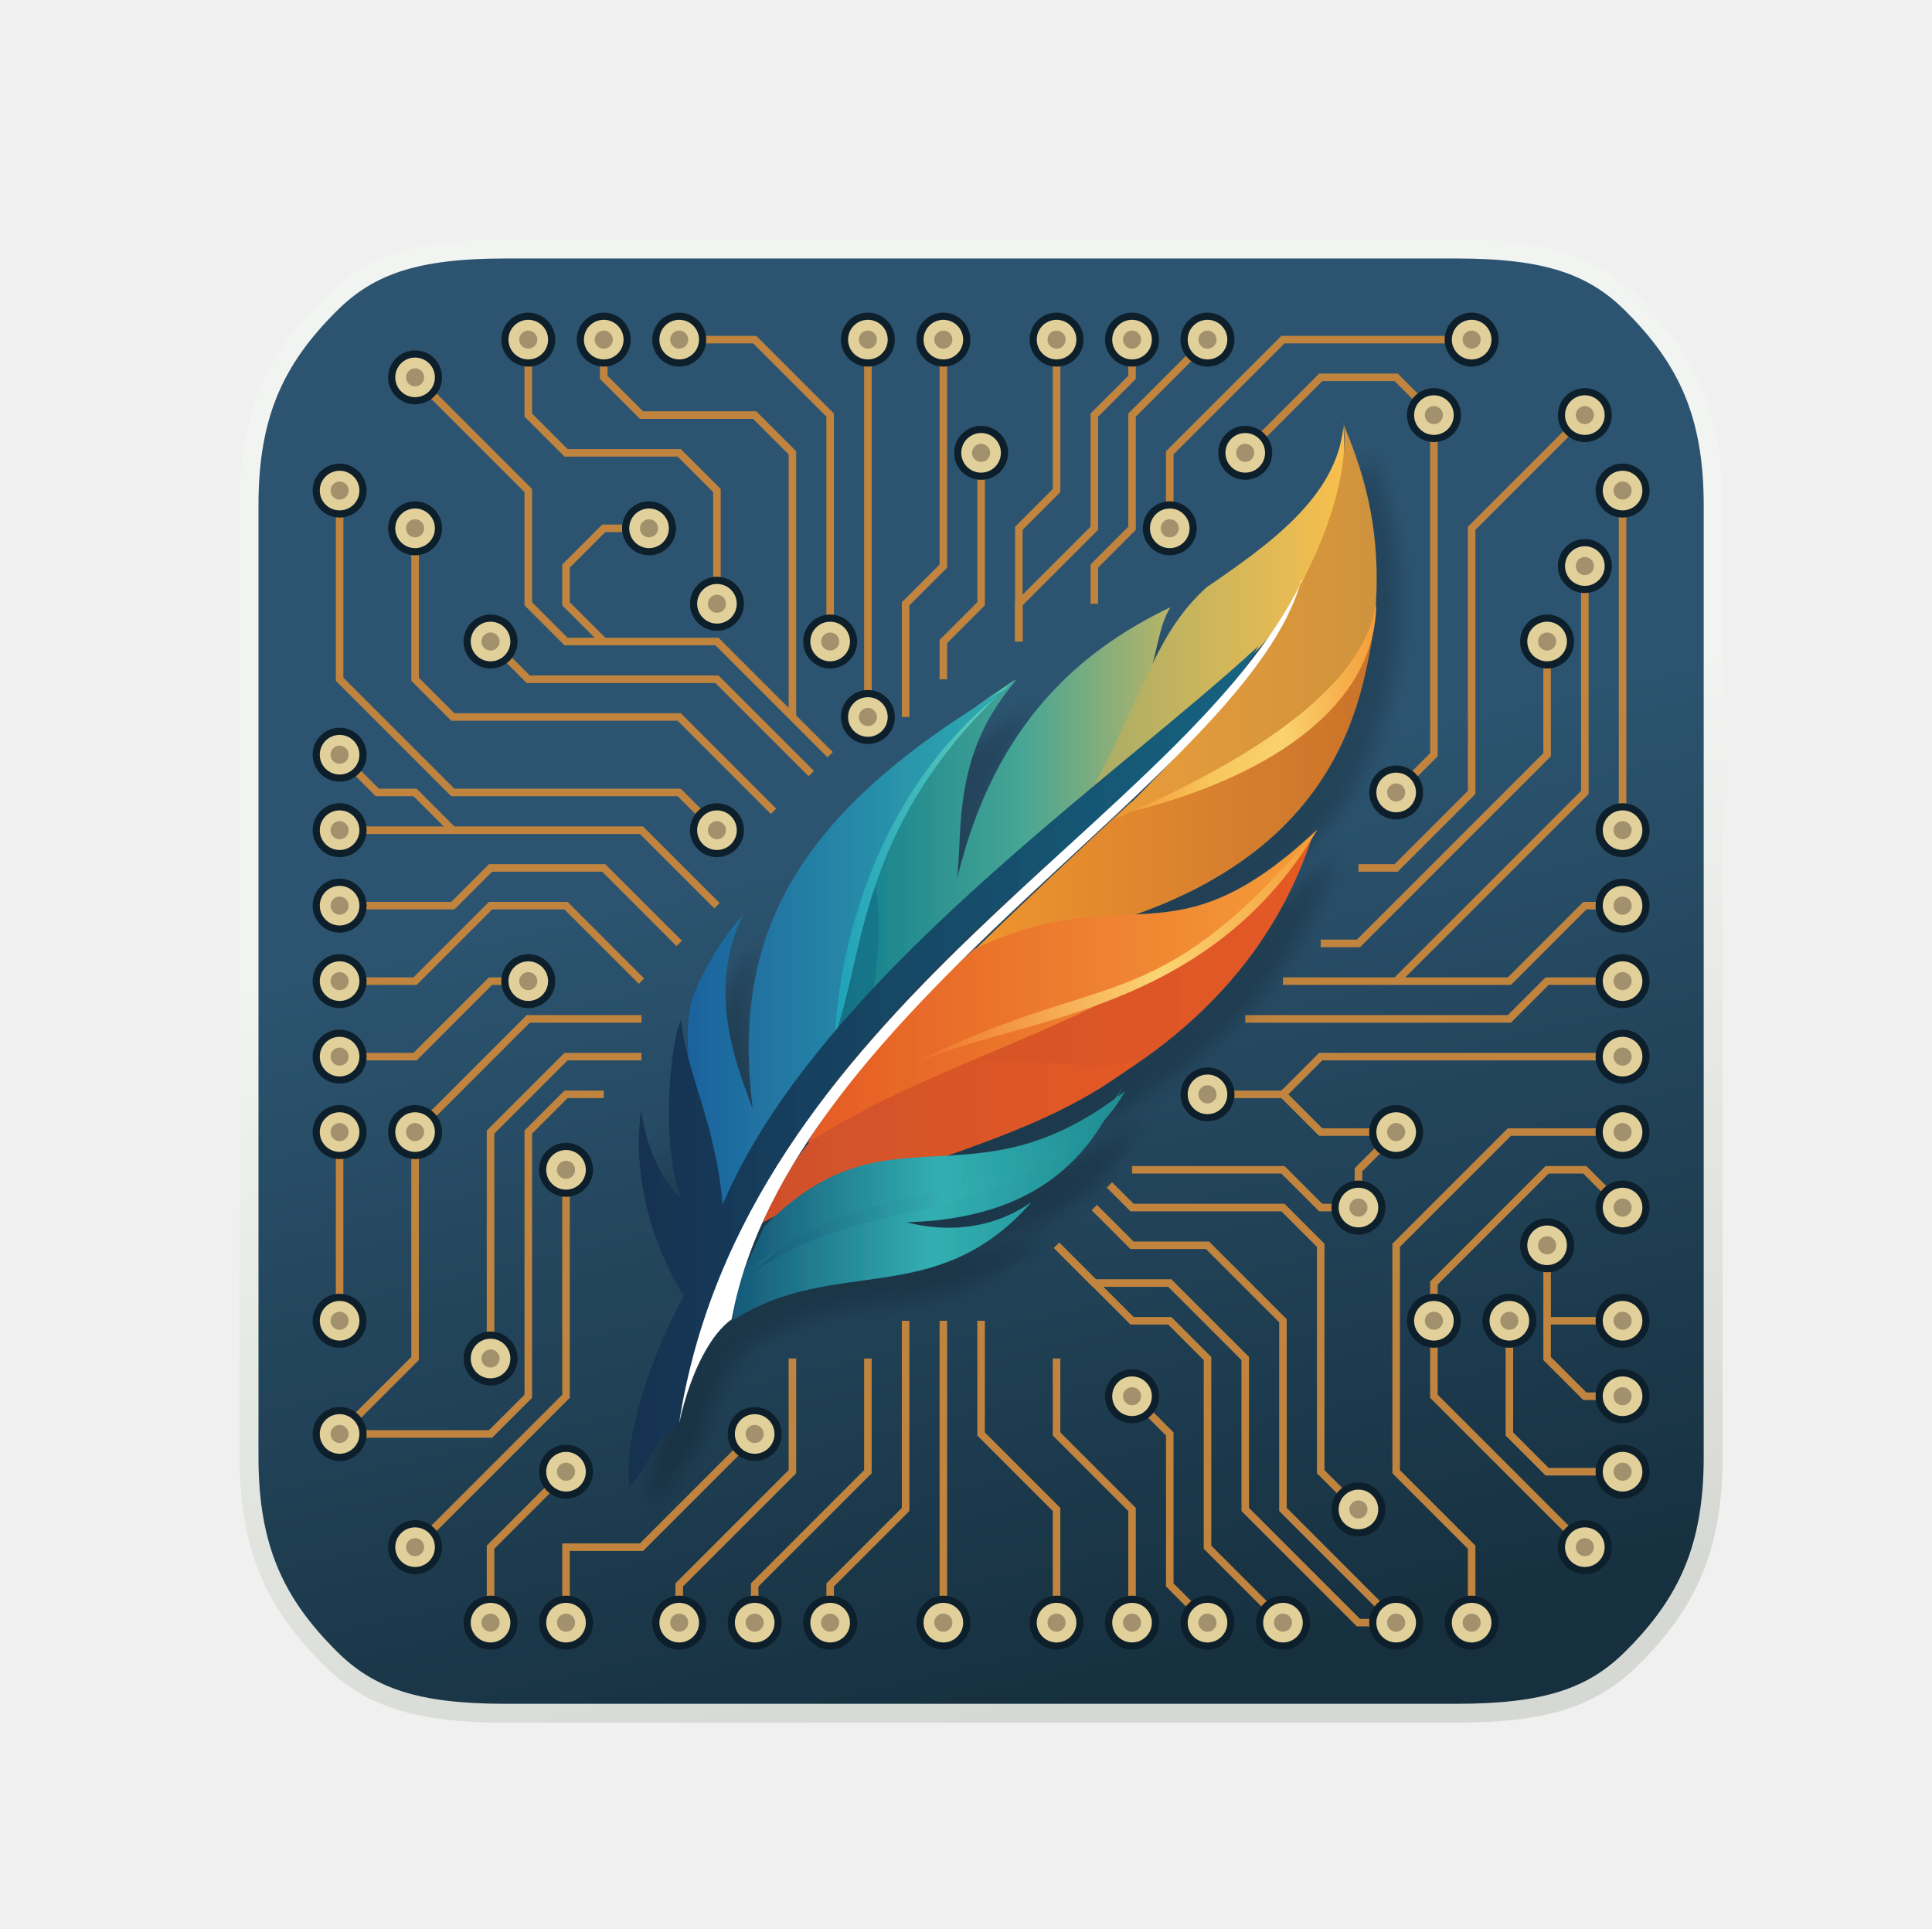
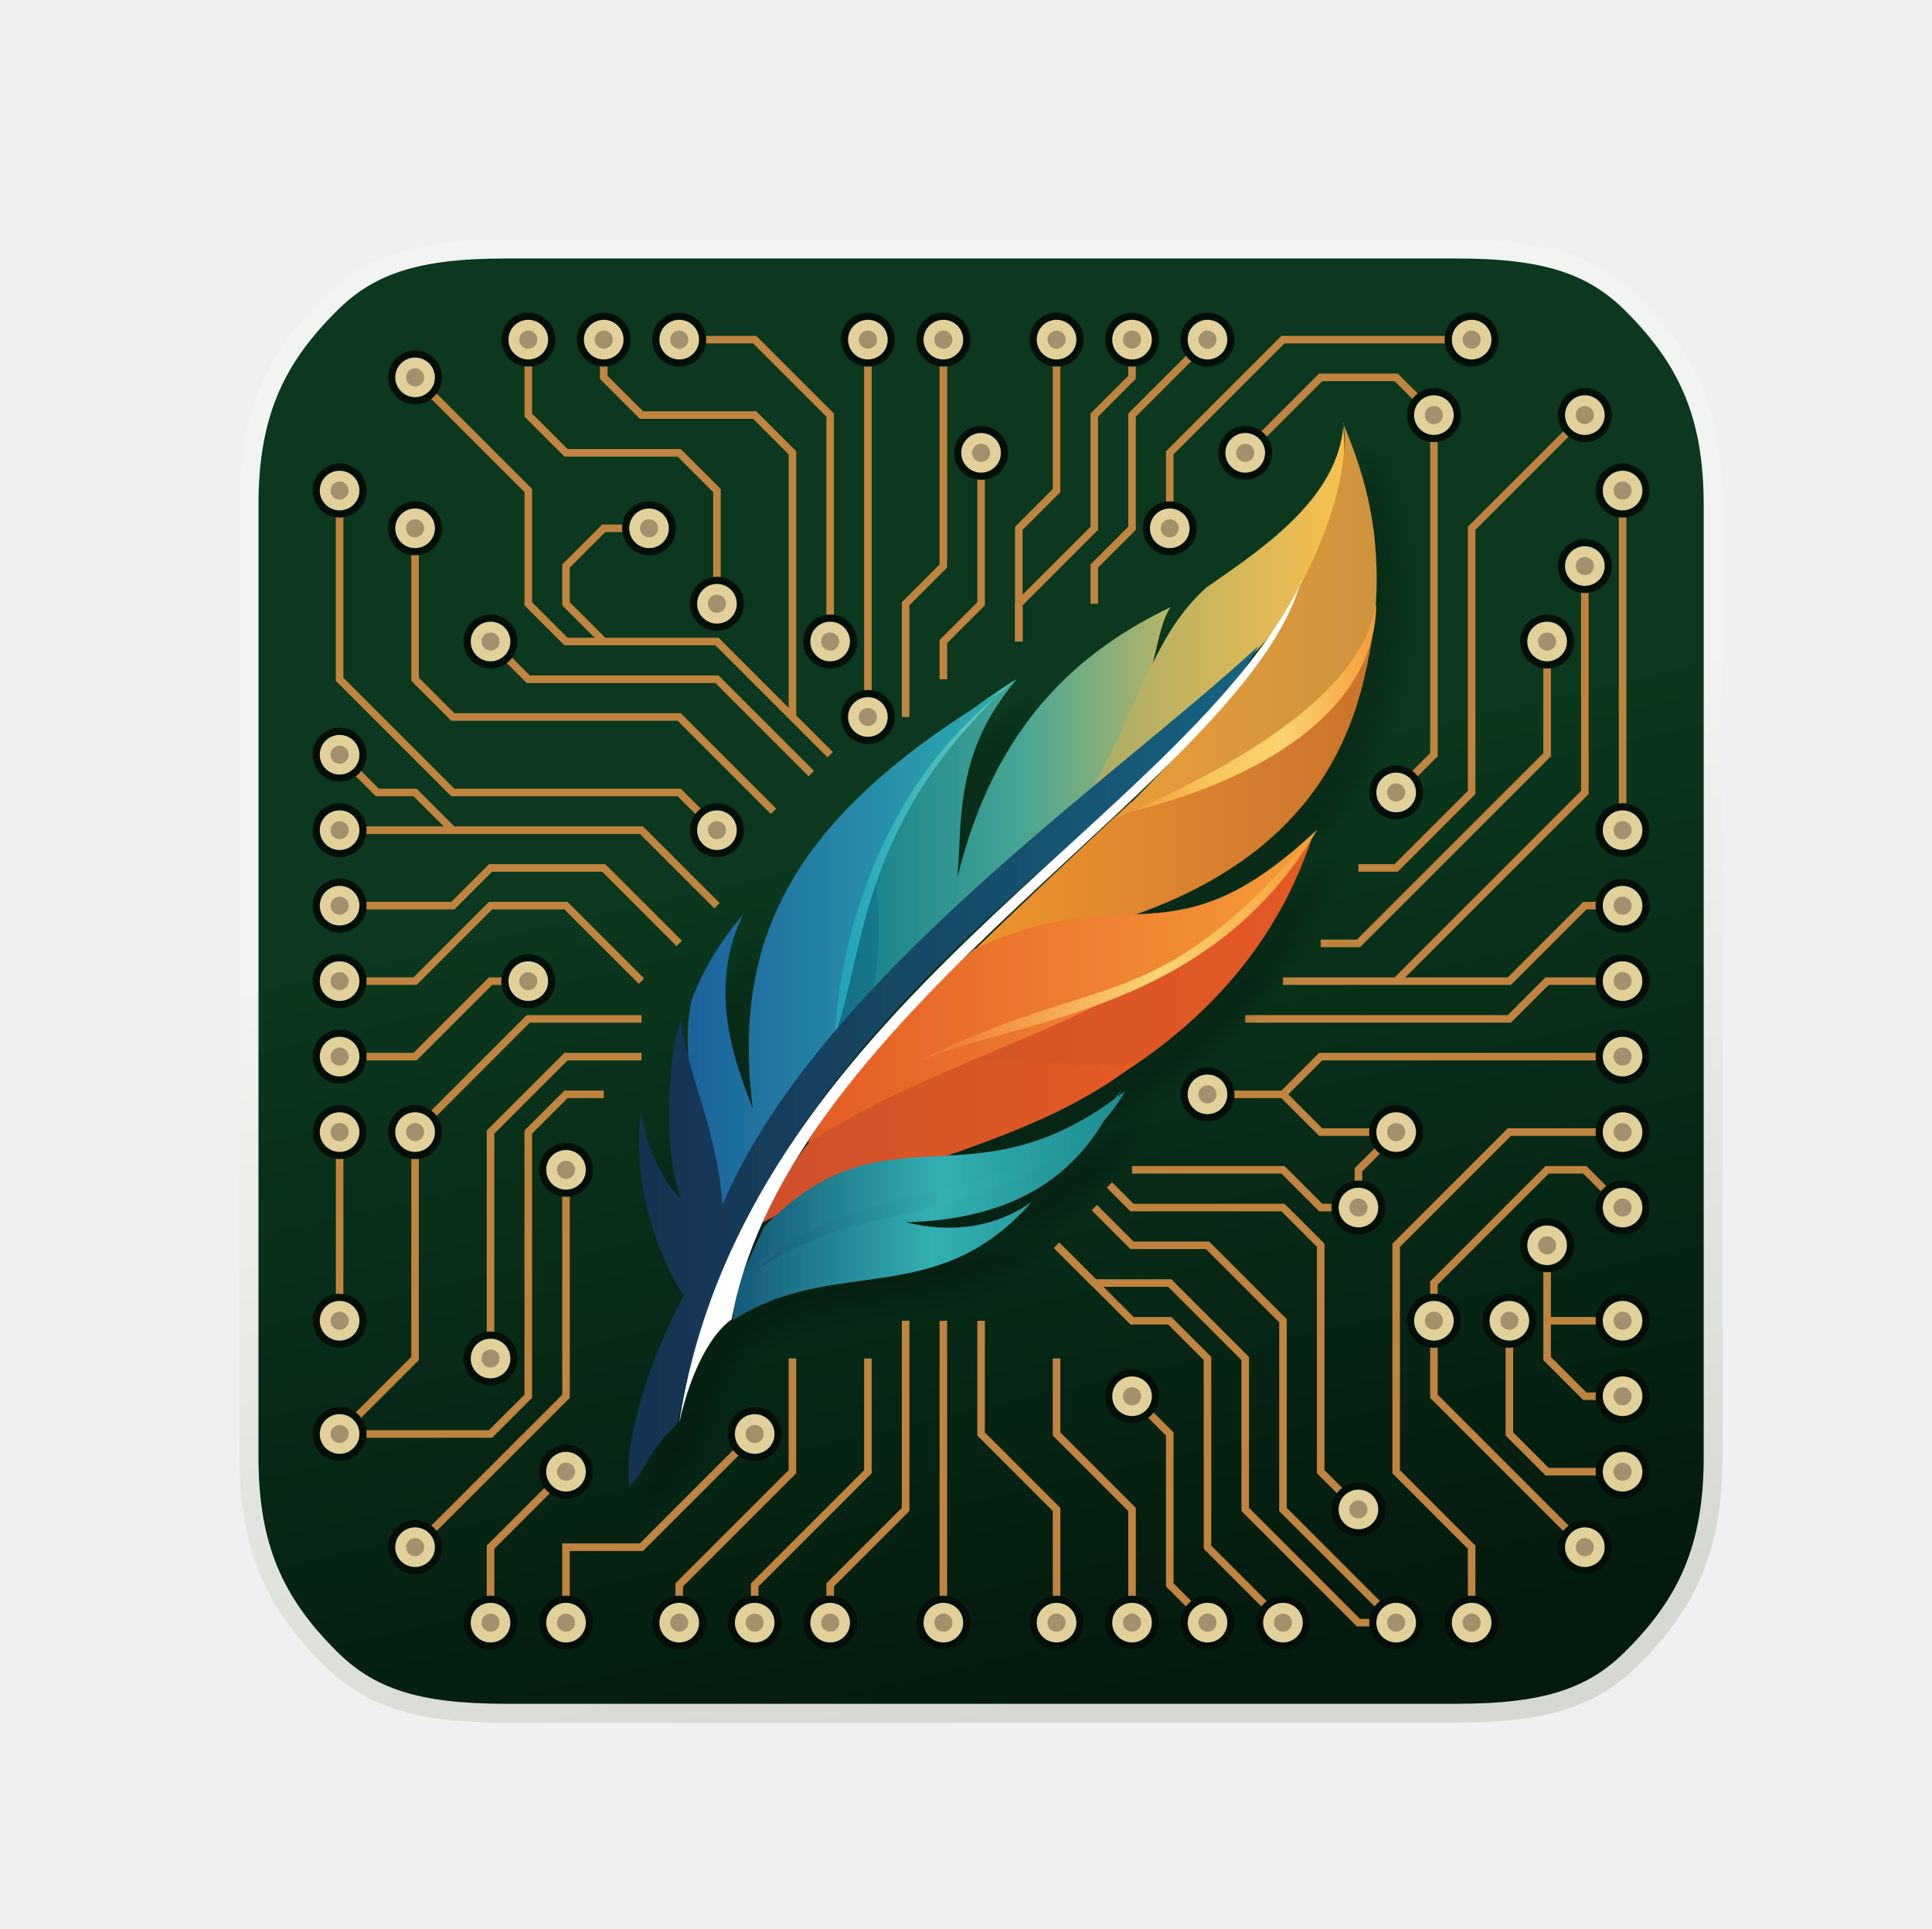
<svg xmlns="http://www.w3.org/2000/svg" viewBox="0 0 51.2 51.1">
  <defs>
    <linearGradient id="f">
      <stop offset="0" stop-color="#18828e" />
      <stop offset=".52" stop-color="#46a694" />
      <stop offset="1" stop-color="#b8b467" />
    </linearGradient>
    <linearGradient id="h">
      <stop offset="0" stop-color="#136f86" />
      <stop offset="1" stop-color="#17778a" />
    </linearGradient>
    <linearGradient id="i">
      <stop offset="0" stop-color="#1da0b9" />
      <stop offset="1" stop-color="#67d4bc" />
    </linearGradient>
    <linearGradient id="j">
      <stop offset="0" stop-color="#1c629d" />
      <stop offset="1" stop-color="#30afb2" />
    </linearGradient>
    <linearGradient id="l">
      <stop offset="0" stop-color="#cf502b" />
      <stop offset="1" stop-color="#e45a24" />
    </linearGradient>
    <linearGradient id="m">
      <stop offset="0" stop-color="#ee942f" />
      <stop offset="1" stop-color="#ca732c" />
    </linearGradient>
    <linearGradient id="o">
      <stop offset="0" stop-color="#ef6b25" />
      <stop offset=".62" stop-color="#fbd573" />
      <stop offset="1" stop-color="#f59d39" />
    </linearGradient>
    <linearGradient id="r">
      <stop offset="0" stop-color="#f59d39" />
      <stop offset=".33" stop-color="#f7c75c" />
      <stop offset=".62" stop-color="#fad26f" />
      <stop offset="1" stop-color="#f59d39" />
    </linearGradient>
    <linearGradient id="t">
      <stop offset="0" stop-color="#a7ad68" />
      <stop offset="1" stop-color="#f9bf4d" />
    </linearGradient>
    <linearGradient id="u">
      <stop offset="0" stop-color="#e99c39" />
      <stop offset="1" stop-color="#cf933c" />
    </linearGradient>
    <linearGradient id="k">
      <stop offset="0" stop-color="#165979" />
      <stop offset=".51" stop-color="#32afb1" />
      <stop offset="1" stop-color="#1f8c92" />
    </linearGradient>
    <linearGradient id="n">
      <stop offset="0" stop-color="#e55b24" />
      <stop offset="1" stop-color="#f59d39" />
    </linearGradient>
    <linearGradient id="w">
      <stop offset="0" stop-color="#143150" />
      <stop offset="1" stop-color="#196481" />
    </linearGradient>
    <linearGradient id="a" x1="6.25" x2="11.5" y1="26" y2="49.1" gradientUnits="userSpaceOnUse">
-       <stop offset="0" stop-color="#2c5470" />
-       <stop offset="1" stop-color="#16303f" />
+       <stop offset="0" stop-color="#0b381e" />
+       <stop offset="1" stop-color="#041a0e" />
    </linearGradient>
    <linearGradient id="b" x1="6.25" x2="11.5" y1="26" y2="49.1" gradientUnits="userSpaceOnUse">
      <stop offset="0" stop-color="#f2f4f1" />
      <stop offset="1" stop-color="#d6d9d3" />
    </linearGradient>
    <filter id="d" width="1.09" height="1.06" x="-.03" y="-.021">
      <feGaussianBlur in="SourceAlpha" stdDeviation=".25" />
      <feOffset dx=".6" dy=".6" />
      <feComponentTransfer>
        <feFuncA slope=".19" type="linear" />
      </feComponentTransfer>
      <feMerge>
        <feMergeNode />
        <feMergeNode in="SourceGraphic" />
      </feMerge>
    </filter>
    <g id="c">
-       <circle r=".62" fill="#e2d09a" stroke="#0d1f2b" stroke-width=".19" />
+       <circle r=".62" fill="#e2d09a" stroke="#020f08" stroke-width=".19" />
      <circle r=".24" fill="#a3916d" />
    </g>
  </defs>
  <path fill="url(#a)" stroke="url(#b)" stroke-width=".5" d="M13.39 6.6h25.22c2.35 0 3.61.42 4.66 1.48 1.44 1.44 2.13 2.9 2.13 5.31v25.22c0 2.41-.69 3.87-2.13 5.31-1.05 1.06-2.31 1.48-4.66 1.48H13.39c-2.35 0-3.61-.42-4.66-1.48-1.44-1.44-2.13-2.9-2.13-5.31V13.39c0-2.41.69-3.87 2.13-5.31 1.05-1.06 2.31-1.48 4.66-1.48Z" />
  <g fill="none" stroke="#c0843f" stroke-width=".2">
    <path d="M9 13v5l3 3h6l1 1M11 10l3 3v3l1 1h4l3 3M14 9v2l1 1h3l1 1v3" />
    <path d="M16 9v1l1 1h3l1 1v7" />
    <path d="M18 9h2l2 2v6M38 35v-1l3-3h1l1 1M43 28h-8l-1 1h-2M36 32v-1l1-1h-2l-1-1M43 26h-2l-1 1h-7M43 24h-1l-2 2h-6M43 13v9" />
    <path d="M42 15v6l-5 5" />
    <path d="M41 17v3l-5 5h-1" />
    <path d="m42 11-3 3v7l-2 2h-1" />
    <path d="M38 11v9l-1 1M33 12l2-2h2l1 1" />
    <path d="M31 14v-2l3-3h5M32 9l-2 2v3l-1 1v1M30 9v1l-1 1v3l-2 2v1" />
    <path d="M28 9v4l-1 1v3M17 14h-1l-1 1v1l1 1M23 9v10M25 9v6l-1 1v3M26 12v4l-1 1v1M13 17l1 1h5l2.5 2.5" />
    <path d="M11 14v4l1 1h6l2.5 2.5M9 22h8l2 2" />
    <path d="M9 24h3l1-1h3l2 2" />
    <path d="M9 26h2l2-2h2l2 2M9 20l1 1h1l1 1M9 28h2l2-2h1M9 30v5M11 30l3-3h3M9 38l2-2v-6M13 36v-6l2-2h2" />
    <path d="M9 38h4l1-1v-7l1-1h1" />
    <path d="M15 31v6l-4 4M15 39l-2 2v2M15 43v-2h2l3-3" />
    <path d="M18 43v-1l3-3v-3M20 43v-1l3-3v-3" />
    <path d="M22 43v-1l2-2v-5M25 43v-8M28 43v-3l-2-2v-3M28 36v2l2 2v3M30 37l1 1v4l1 1M37 43h-1l-3-3v-4l-2-2h-2l-1-1" />
    <path d="m34 43-2-2v-5l-1-1h-1l-2-2M36 40l-1-1v-6l-1-1h-4l-.6-.6" />
    <path d="m37 43-3-3v-5l-2-2h-2l-1-1M36 32h-1l-1-1h-4M39 43v-2l-2-2v-6l3-3h3" />
    <path d="m42 41-4-4v-2" />
    <path d="M43 39h-2l-1-1v-3M43 37h-1l-1-1v-3M43 35h-2" />
  </g>
  <use x="11" y="10" href="#c" />
  <use x="14" y="9" href="#c" />
  <use x="16" y="9" href="#c" />
  <use x="18" y="9" href="#c" />
  <use x="23" y="9" href="#c" />
  <use x="25" y="9" href="#c" />
  <use x="28" y="9" href="#c" />
  <use x="30" y="9" href="#c" />
  <use x="32" y="9" href="#c" />
  <use x="39" y="9" href="#c" />
  <use x="26" y="12" href="#c" />
  <use x="31" y="14" href="#c" />
  <use x="33" y="12" href="#c" />
  <use x="38" y="11" href="#c" />
  <use x="42" y="11" href="#c" />
  <use x="43" y="13" href="#c" />
  <use x="42" y="15" href="#c" />
  <use x="41" y="17" href="#c" />
  <use x="37" y="21" href="#c" />
  <use x="43" y="22" href="#c" />
  <use x="43" y="24" href="#c" />
  <use x="43" y="26" href="#c" />
  <use x="43" y="28" href="#c" />
  <use x="43" y="30" href="#c" />
  <use x="30" y="37" href="#c" />
  <use x="34" y="43" href="#c" />
  <use x="32" y="43" href="#c" />
  <use x="30" y="43" href="#c" />
  <use x="28" y="43" href="#c" />
  <use x="25" y="43" href="#c" />
  <use x="22" y="43" href="#c" />
  <use x="20" y="43" href="#c" />
  <use x="18" y="43" href="#c" />
  <use x="15" y="43" href="#c" />
  <use x="13" y="43" href="#c" />
  <use x="11" y="41" href="#c" />
  <use x="15" y="39" href="#c" />
  <use x="20" y="38" href="#c" />
  <use x="9" y="38" href="#c" />
  <use x="13" y="36" href="#c" />
  <use x="15" y="31" href="#c" />
  <use x="11" y="30" href="#c" />
  <use x="9" y="30" href="#c" />
  <use x="9" y="35" href="#c" />
  <use x="9" y="28" href="#c" />
  <use x="9" y="26" href="#c" />
  <use x="9" y="24" href="#c" />
  <use x="9" y="22" href="#c" />
  <use x="9" y="20" href="#c" />
  <use x="14" y="26" href="#c" />
  <use x="19" y="22" href="#c" />
  <use x="23" y="19" href="#c" />
  <use x="22" y="17" href="#c" />
  <use x="19" y="16" href="#c" />
  <use x="17.2" y="14" href="#c" />
  <use x="11" y="14" href="#c" />
  <use x="13" y="17" href="#c" />
  <use x="9" y="13" href="#c" />
  <use x="43" y="32" href="#c" />
  <use x="38" y="35" href="#c" />
  <use x="40" y="35" href="#c" />
  <use x="41" y="33" href="#c" />
  <use x="43" y="35" href="#c" />
  <use x="43" y="37" href="#c" />
  <use x="43" y="39" href="#c" />
  <use x="42" y="41" href="#c" />
  <use x="39" y="43" href="#c" />
  <use x="37" y="43" href="#c" />
  <use x="36" y="40" href="#c" />
  <use x="36" y="32" href="#c" />
  <use x="37" y="30" href="#c" />
  <use x="32" y="29" href="#c" />
  <g filter="url(#d)">
    <path fill="url(#f)" d="M29 20.9c1.78-2.56 1.49-3.99 2.02-4.81-2.31 1.11-4.64 3-5.65 7.18.032-.478.053-.836.064-1.1.077-1.79.482-2.94 1.51-4.17-4.19 2.5-3.84 5.4-4.12 8.67z" />
    <path fill="url(#h)" d="M22 27.8c.468-1.77.644-3.33 1.2-4.36.149.833.106 1.98-.085 2.91-.256.376-.793.969-1.12 1.45z" />
    <path fill="url(#i)" d="M26.9 18c-2.6 2.06-5.59 2.52-4.78 9.47.835-2.36.641-5.73 4.78-9.47" />
    <path fill="url(#j)" d="M26.9 18.1c-5.89 3.43-7.52 6.7-6.95 11.3-.235-.727-1.34-2.98-.258-5.16a7.6 7.6 0 0 0-1.36 2.25c-.469 2.09.744 4.19.697 5.67l3.08-4.54c.178-3.49 1.68-7.35 4.8-9.53z" />
    <path fill="url(#k)" d="M19.4 35c2.71-1.76 5.4-.256 7.93-3.14-1.32.925-2.73.682-3.32.528 4.45-.11 5.26-2.86 5.75-3.57-2.77 4.07-6.87 2.39-10.1 4.88-.264.793-.225 1.3-.225 1.3z" />
    <path fill="url(#l)" d="M20.7 32.2c3.08-7.82 7.71-2.19 14.1-10.1-2.63 8.17-12.8 8.94-14.1 10.1" />
    <path fill="url(#l)" d="M20.2 32.4c2.76-6.55 8.52-3.35 10.1-4.4-2.78 2.41-7.61 3.06-10.1 4.4" />
    <path fill="url(#m)" d="M25.8 25.2c.859-.837 3.02-2.89 4.16-3.93.55-.176 5.16-1.42 6.45-4.64-.374 2.2-1.04 7.4-10.6 8.56z" />
    <path fill="url(#n)" d="M34.9 22c-3.67 4.98-9.04 5.42-13.5 8.29.581-1.08 2.85-3.79 4.42-5.14 4.14-1.94 5.19.486 9.06-3.14z" />
    <path fill="url(#o)" d="M34.9 22c-4.42 5.2-5.61 3.54-11 6.34 2.53-1.36 7.97-1.21 11-6.34" />
    <path fill="url(#k)" d="m19.7 33.7.559-1.2c3.3-3.37 5.46-.384 9.55-3.58-1.85 3.35-7.67 2.9-10.1 4.77z" />
    <path fill="url(#r)" d="M30 21.5c2.29-1.17 4.07-2.02 6.47-5.46-.043 2.86-3.19 4.65-6.47 5.46" />
    <path fill="url(#t)" d="M35.6 11.3c.376 5.07-4.39 7.68-6.65 9.61 1.42-2.69 1.7-4.15 3.03-5.35 1.62-1.11 3.45-2.39 3.62-4.26" />
    <path fill="url(#u)" d="M35.6 11.2s.816 3.9-6.06 10.5c6.28-2.68 6.77-4.9 6.92-5.66.114-1.87-.22-3.29-.864-4.82z" />
    <path fill="url(#w)" d="M16.7 39.5c-.235-1.1.461-3.4 1.42-5.16-.799-1.28-1.38-3.1-1.13-4.93.164 1.29.798 2.14 1.06 2.35-.54-1.38-.305-4.08 0-4.74.117 1.36.915 2.72 1.1 4.9 2.53-5.94 10.3-11.2 14.2-14.8-2.79 4.98-13.2 9.28-15.4 20.6 0 0-.342.33-.564.636-.234.321-.323.631-.718 1.05z" />
    <path fill="url(#k)" d="M20 33.7c2.58-2.73 7.25-1.5 9.86-4.76-3.09 3.84-6.81 2.56-9.86 4.76" />
    <path fill="#fff" d="M34.5 15.4C31.4 21.79 19.7 26.7 18 37.7c.318-1.43.874-2.38 1.39-2.74 1.5-8.27 13.7-14.4 15.1-19.6z" />
  </g>
</svg>
